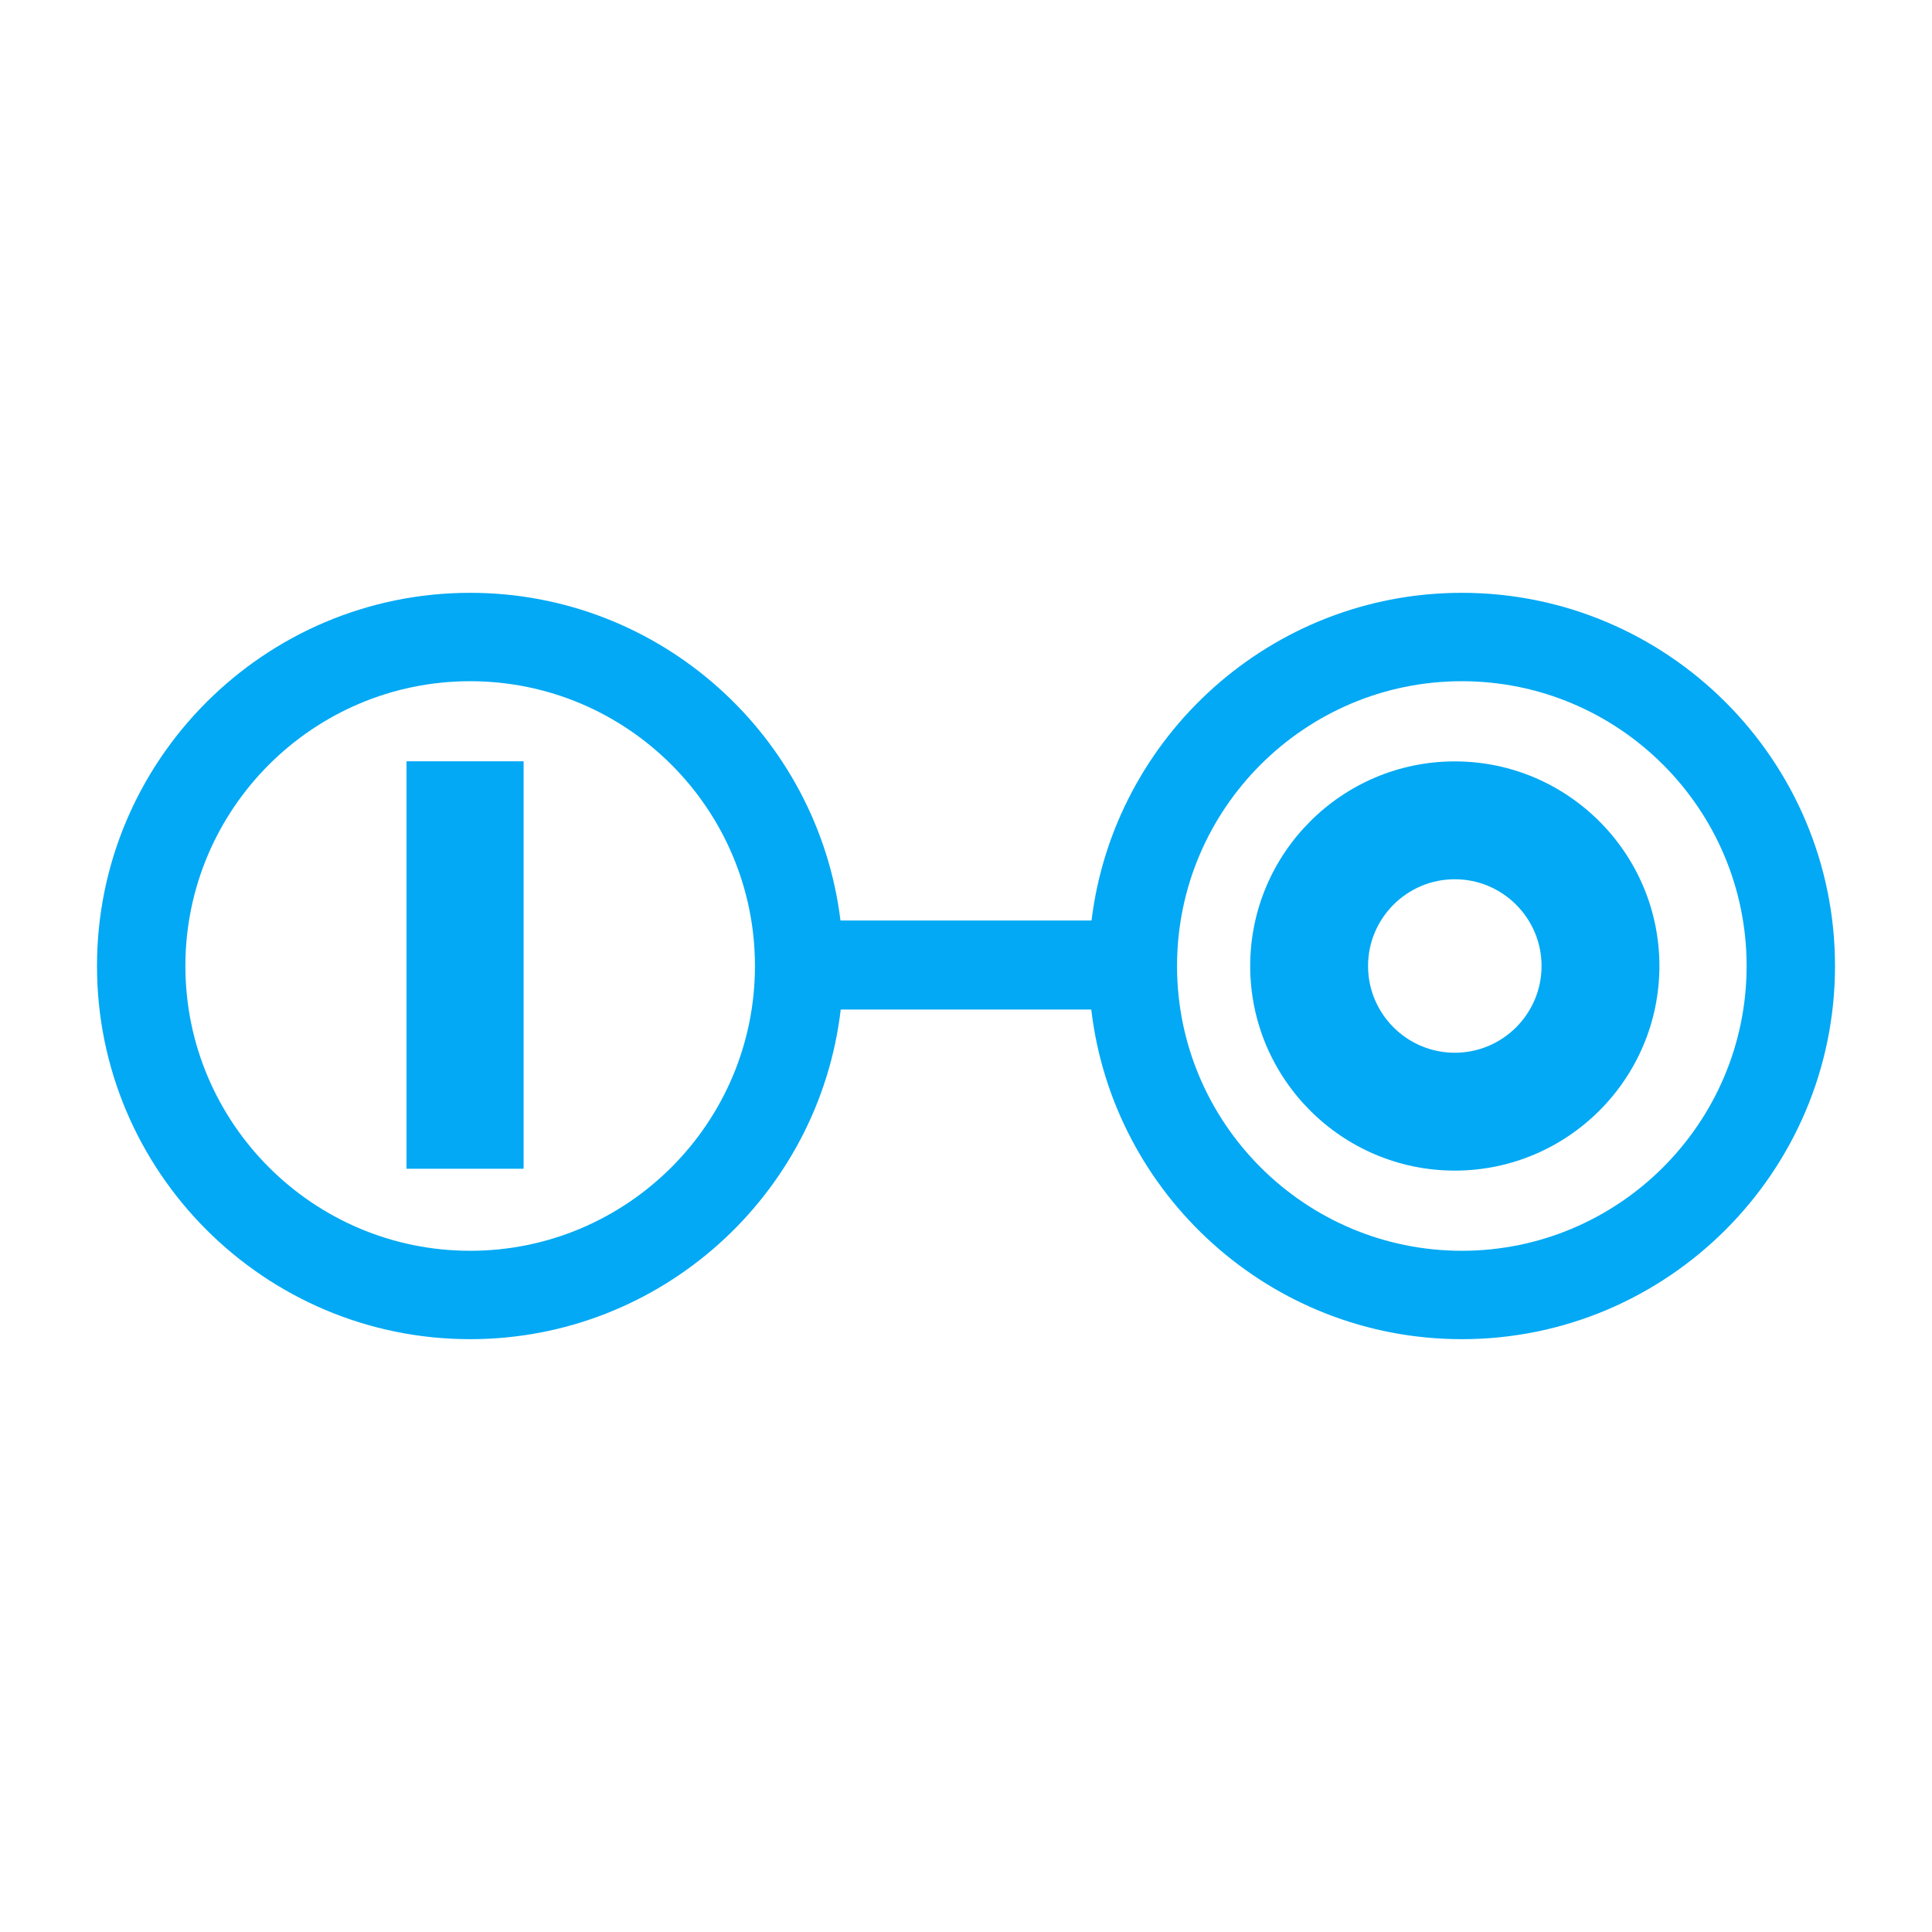
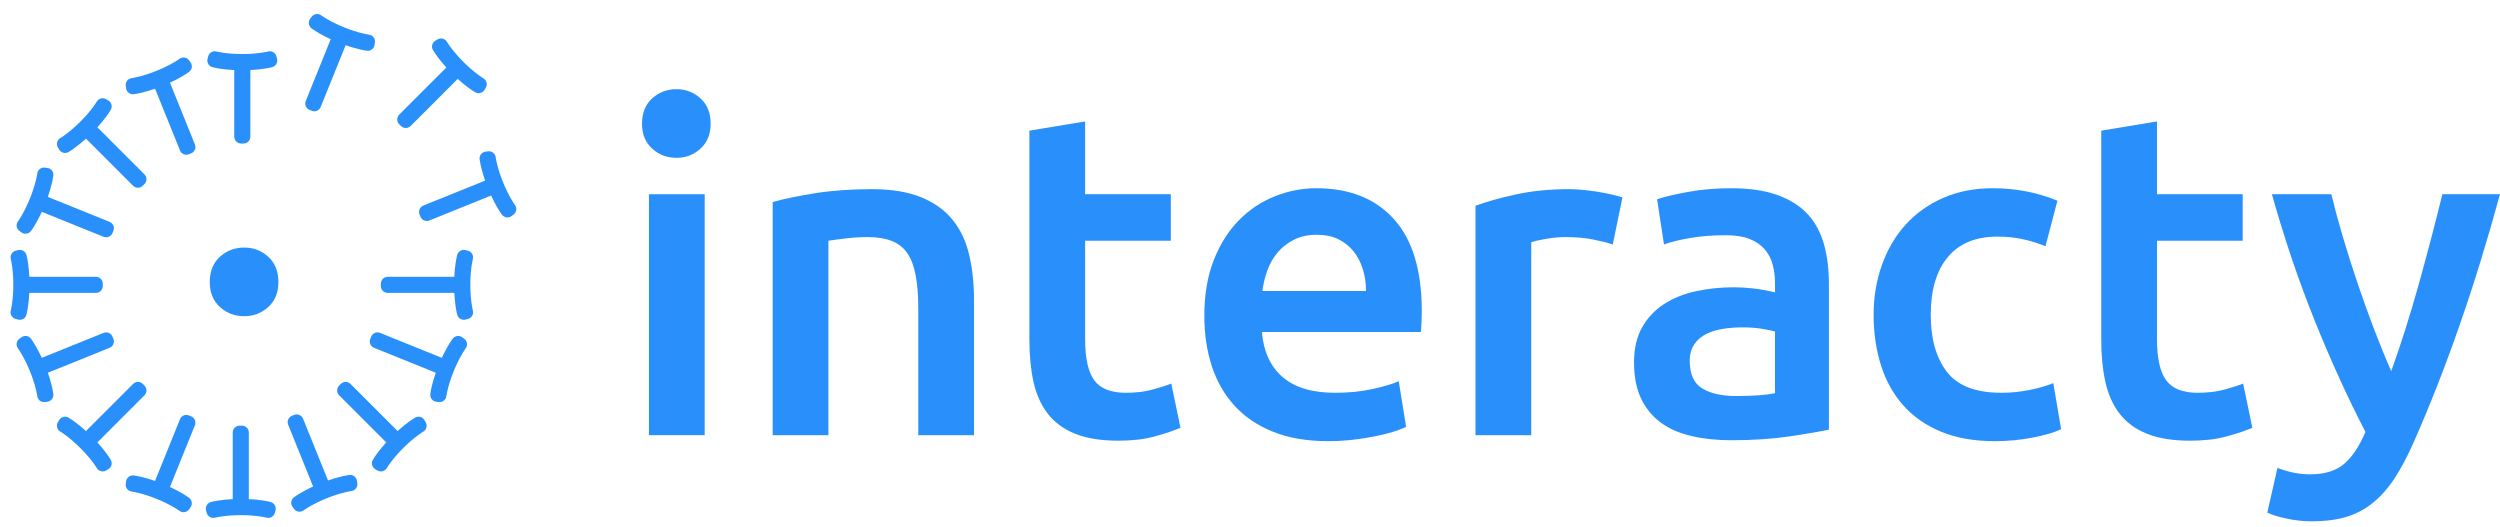
- <svg xmlns="http://www.w3.org/2000/svg" version="1.1" id="svg2" xml:space="preserve" width="550" height="550" viewBox="0 0 550 550">
-   <defs id="defs6" />
-   <g id="g10" transform="matrix(1.333333,0,0,-1.333333,-2,612.1521)">
-     <g id="g12" transform="scale(0.1)" style="fill:#03a9f4;fill-opacity:1">
-       <g id="g4515" transform="translate(207.085,1265.73)">
-         <path id="path26" style="fill:#03a9f4;fill-opacity:1;fill-rule:nonzero;stroke:none" d="m 675.883,830 h 250 v 870 h -250 z" />
-         <path id="path28" style="fill:#03a9f4;fill-opacity:1;fill-rule:nonzero;stroke:none" d="m 2929.06,654.859 c -335.29,0 -608.05,272.77 -608.05,608.051 0,335.28 272.76,608.05 608.05,608.05 335.28,0 608.04,-272.77 608.04,-608.05 0,-335.281 -272.76,-608.051 -608.04,-608.051 z m -2117.29,0 c -335.286,0 -608.047,272.77 -608.047,608.051 0,335.28 272.761,608.05 608.047,608.05 335.28,0 608.04,-272.77 608.04,-608.05 0,-335.281 -272.76,-608.051 -608.04,-608.051 z M 2929.06,2059.68 c -406.46,0 -742.57,-305.99 -790.64,-699.68 h -536.01 c -48.07,393.69 -384.18,699.68 -790.64,699.68 C 372.426,2059.68 15,1702.26 15,1262.91 15,823.57 372.426,466.141 811.77,466.141 c 407.9,0 744.99,308.168 791.17,703.859 h 534.95 c 46.18,-395.691 383.27,-703.859 791.17,-703.859 439.34,0 796.77,357.429 796.77,796.769 0,439.35 -357.43,796.77 -796.77,796.77" />
-         <path id="path30" style="fill:#03a9f4;fill-opacity:1;fill-rule:nonzero;stroke:none" d="m 2914.06,1077.7 c -102.13,0 -185.22,83.08 -185.22,185.21 0,102.13 83.09,185.22 185.22,185.22 102.13,0 185.21,-83.09 185.21,-185.22 0,-102.13 -83.08,-185.21 -185.21,-185.21 z m 0,622.06 c -240.88,0 -436.85,-195.98 -436.85,-436.85 0,-240.88 195.97,-436.84 436.85,-436.84 240.88,0 436.84,195.96 436.84,436.84 0,240.87 -195.96,436.85 -436.84,436.85" />
-       </g>
-     </g>
-   </g>
+ <svg xmlns="http://www.w3.org/2000/svg" width="204" height="43" viewBox="0 0 204 43" fill="none">
+   <path d="M55.207 12.879C55.959 12.879 56.61 12.628 57.162 12.127C57.713 11.626 57.989 10.949 57.989 10.097C57.989 9.22 57.713 8.53 57.162 8.029C56.61 7.528 55.959 7.277 55.207 7.277C54.43 7.277 53.766 7.528 53.215 8.029C52.663 8.53 52.388 9.22 52.388 10.097C52.388 10.949 52.663 11.626 53.215 12.127C53.766 12.628 54.43 12.879 55.207 12.879Z" fill="#2990FB" />
+   <path d="M57.503 35.51V15.849H52.954V35.51H57.503Z" fill="#2990FB" />
+   <path d="M67.6 35.51V19.645C67.901 19.595 68.365 19.533 68.991 19.457C69.618 19.382 70.219 19.345 70.796 19.345C71.573 19.345 72.231 19.451 72.769 19.664C73.308 19.877 73.734 20.216 74.048 20.679C74.361 21.143 74.586 21.744 74.724 22.484C74.862 23.223 74.931 24.119 74.931 25.172V35.51H79.48V24.457C79.48 23.129 79.348 21.907 79.085 20.792C78.822 19.677 78.371 18.724 77.732 17.935C77.093 17.146 76.234 16.532 75.157 16.093C74.079 15.654 72.738 15.435 71.134 15.435C69.43 15.435 67.876 15.548 66.472 15.773C65.069 15.999 63.929 16.237 63.051 16.488V35.51H67.6Z" fill="#2990FB" />
+   <path d="M91.252 35.961C92.405 35.961 93.408 35.842 94.26 35.604C95.112 35.366 95.801 35.134 96.327 34.908L95.576 31.299C95.2 31.45 94.692 31.613 94.053 31.788C93.414 31.963 92.681 32.051 91.854 32.051C90.651 32.051 89.799 31.713 89.297 31.036C88.796 30.359 88.546 29.232 88.546 27.653V19.645H95.538V15.848H88.546V9.909L83.997 10.661V27.69C83.997 28.994 84.11 30.153 84.335 31.168C84.561 32.183 84.949 33.047 85.501 33.762C86.052 34.476 86.797 35.021 87.737 35.397C88.677 35.773 89.849 35.961 91.252 35.961Z" fill="#2990FB" />
+   <path fill-rule="evenodd" clip-rule="evenodd" d="M110.379 35.886C109.727 35.961 109.063 35.999 108.386 35.999C106.657 35.999 105.153 35.742 103.875 35.228C102.597 34.714 101.544 34 100.717 33.085C99.89 32.17 99.276 31.093 98.875 29.852C98.474 28.611 98.274 27.252 98.274 25.773C98.274 24.044 98.53 22.528 99.044 21.224C99.558 19.921 100.241 18.837 101.093 17.973C101.945 17.108 102.923 16.456 104.025 16.018C105.128 15.579 106.256 15.36 107.409 15.36C110.115 15.36 112.227 16.199 113.743 17.879C115.259 19.558 116.018 22.064 116.018 25.397C116.018 25.648 116.011 25.93 115.999 26.243C115.986 26.556 115.967 26.838 115.942 27.089H102.973C103.098 28.668 103.656 29.89 104.646 30.754C105.636 31.619 107.07 32.051 108.95 32.051C110.053 32.051 111.062 31.951 111.976 31.75C112.891 31.55 113.612 31.337 114.138 31.111L114.739 34.833C114.489 34.959 114.144 35.09 113.706 35.228C113.267 35.366 112.766 35.491 112.202 35.604C111.638 35.717 111.03 35.811 110.379 35.886ZM103.009 23.743H111.467C111.467 23.117 111.38 22.521 111.204 21.957C111.029 21.394 110.772 20.905 110.434 20.491C110.095 20.078 109.682 19.752 109.193 19.514C108.704 19.276 108.122 19.157 107.445 19.157C106.743 19.157 106.129 19.288 105.603 19.552C105.077 19.815 104.632 20.159 104.268 20.585C103.905 21.011 103.623 21.5 103.422 22.052C103.222 22.603 103.084 23.167 103.009 23.743Z" fill="#2990FB" />
+   <path d="M124.949 35.51V19.758C125.174 19.683 125.569 19.595 126.133 19.495C126.697 19.395 127.23 19.345 127.731 19.345C128.608 19.345 129.379 19.414 130.043 19.552C130.707 19.689 131.227 19.821 131.603 19.946L132.392 16.112C132.167 16.037 131.866 15.955 131.49 15.867C131.114 15.78 130.726 15.704 130.325 15.642C129.924 15.579 129.523 15.529 129.122 15.491C128.721 15.454 128.37 15.435 128.069 15.435C126.465 15.435 125.005 15.579 123.69 15.867C122.374 16.156 121.277 16.463 120.4 16.788V35.51H124.949Z" fill="#2990FB" />
+   <path fill-rule="evenodd" clip-rule="evenodd" d="M146.063 35.604C144.647 35.817 143.049 35.923 141.27 35.923C140.092 35.923 139.014 35.811 138.037 35.585C137.059 35.359 136.226 34.996 135.537 34.495C134.848 33.994 134.309 33.342 133.92 32.54C133.532 31.738 133.338 30.748 133.338 29.57C133.338 28.442 133.557 27.49 133.995 26.713C134.434 25.936 135.029 25.303 135.781 24.815C136.533 24.326 137.404 23.975 138.394 23.762C139.384 23.549 140.418 23.442 141.495 23.442C141.997 23.442 142.523 23.474 143.074 23.536C143.626 23.599 144.215 23.706 144.841 23.856V23.104C144.841 22.578 144.778 22.076 144.653 21.6C144.528 21.124 144.308 20.704 143.995 20.341C143.682 19.978 143.268 19.696 142.755 19.495C142.241 19.295 141.596 19.194 140.819 19.194C139.766 19.194 138.801 19.27 137.924 19.42C137.047 19.57 136.332 19.746 135.781 19.946L135.217 16.262C135.794 16.062 136.633 15.861 137.736 15.661C138.839 15.46 140.017 15.36 141.27 15.36C142.773 15.36 144.039 15.548 145.067 15.924C146.094 16.3 146.915 16.826 147.529 17.503C148.143 18.179 148.582 19 148.845 19.965C149.108 20.93 149.239 21.989 149.239 23.142V35.059C148.538 35.209 147.479 35.391 146.063 35.604ZM138.899 31.694C139.576 32.108 140.491 32.314 141.644 32.314C143.047 32.314 144.112 32.239 144.839 32.089V27.051C144.589 26.976 144.225 26.901 143.749 26.826C143.273 26.75 142.746 26.713 142.17 26.713C141.669 26.713 141.161 26.75 140.648 26.826C140.134 26.901 139.67 27.039 139.257 27.239C138.843 27.44 138.511 27.722 138.26 28.085C138.01 28.448 137.884 28.906 137.884 29.457C137.884 30.535 138.223 31.28 138.899 31.694Z" fill="#2990FB" />
+   <path d="M162.774 35.999C163.852 35.999 164.899 35.898 165.914 35.698C166.929 35.497 167.687 35.272 168.188 35.021L167.549 31.262C166.997 31.487 166.346 31.675 165.594 31.826C164.842 31.976 164.078 32.051 163.301 32.051C161.221 32.051 159.742 31.481 158.865 30.341C157.988 29.201 157.549 27.653 157.549 25.698C157.549 23.668 158.013 22.095 158.94 20.98C159.867 19.865 161.221 19.307 163 19.307C163.752 19.307 164.46 19.382 165.124 19.533C165.788 19.683 166.383 19.871 166.91 20.097L167.887 16.375C166.233 15.698 164.479 15.36 162.624 15.36C161.12 15.36 159.767 15.623 158.564 16.149C157.361 16.676 156.34 17.402 155.5 18.33C154.661 19.257 154.015 20.354 153.564 21.619C153.113 22.885 152.887 24.244 152.887 25.698C152.887 27.177 153.088 28.549 153.489 29.814C153.89 31.08 154.498 32.17 155.312 33.085C156.127 34 157.154 34.714 158.395 35.228C159.635 35.742 161.095 35.999 162.774 35.999Z" fill="#2990FB" />
+   <path d="M178.717 35.961C179.87 35.961 180.873 35.842 181.725 35.604C182.577 35.366 183.266 35.134 183.792 34.908L183.04 31.299C182.664 31.45 182.157 31.613 181.518 31.788C180.879 31.963 180.146 32.051 179.319 32.051C178.116 32.051 177.264 31.713 176.762 31.036C176.261 30.359 176.01 29.232 176.01 27.653V19.645H183.003V15.848H176.01V9.909L171.462 10.661V27.69C171.462 28.994 171.574 30.153 171.8 31.168C172.026 32.183 172.414 33.047 172.965 33.762C173.517 34.476 174.262 35.021 175.202 35.397C176.142 35.773 177.314 35.961 178.717 35.961Z" fill="#2990FB" />
+   <path d="M188.659 42.54C189.712 42.54 190.639 42.421 191.441 42.183C192.243 41.945 192.97 41.562 193.621 41.036C194.273 40.51 194.862 39.846 195.388 39.044C195.915 38.242 196.428 37.277 196.93 36.149C199.611 30.084 201.967 23.317 203.997 15.849H199.298C198.721 18.204 198.082 20.642 197.381 23.16C196.679 25.679 195.927 28.054 195.125 30.285C194.649 29.207 194.173 28.041 193.697 26.788C193.22 25.535 192.769 24.276 192.343 23.01C191.917 21.744 191.522 20.498 191.159 19.27C190.796 18.042 190.489 16.901 190.238 15.849H185.388C186.416 19.508 187.588 22.966 188.903 26.224C190.219 29.483 191.591 32.49 193.02 35.247C192.519 36.425 191.936 37.296 191.272 37.859C190.608 38.423 189.687 38.705 188.509 38.705C187.631 38.705 186.742 38.53 185.84 38.179L185.012 41.826C185.363 42.001 185.883 42.164 186.573 42.314C187.262 42.465 187.957 42.54 188.659 42.54Z" fill="#2990FB" />
+   <path d="M19.936 25.802C20.688 25.802 21.34 25.552 21.891 25.05C22.442 24.549 22.718 23.872 22.718 23.02C22.718 22.143 22.442 21.454 21.891 20.953C21.34 20.451 20.688 20.201 19.936 20.201C19.159 20.201 18.495 20.451 17.944 20.953C17.392 21.454 17.117 22.143 17.117 23.02C17.117 23.872 17.392 24.549 17.944 25.05C18.495 25.552 19.159 25.802 19.936 25.802Z" fill="#2990FB" />
+   <path d="M21.816 4.215C21.796 4.22 21.771 4.225 21.742 4.231L21.617 4.255C21.529 4.271 21.433 4.287 21.327 4.303C20.866 4.369 20.339 4.409 19.756 4.409C19.178 4.409 18.66 4.37 18.209 4.304C18.053 4.281 17.917 4.257 17.802 4.232L17.678 4.205C17.372 4.122 17.067 4.301 16.989 4.599L16.937 4.796C16.859 5.091 17.03 5.397 17.326 5.479L17.392 5.496C17.522 5.529 17.705 5.566 17.951 5.604L18.059 5.62C18.351 5.662 18.67 5.693 19.013 5.712L19.115 5.717L19.115 11.151C19.115 11.458 19.362 11.711 19.672 11.711H19.871L19.904 11.71C20.198 11.693 20.428 11.447 20.428 11.151L20.428 5.716C20.85 5.695 21.236 5.656 21.585 5.603L21.713 5.583C21.937 5.546 22.103 5.51 22.21 5.481C22.508 5.401 22.682 5.097 22.607 4.801L22.556 4.604C22.483 4.316 22.199 4.137 21.911 4.193L21.816 4.215Z" fill="#2990FB" />
+   <path d="M10.825 6.363L10.877 6.354C10.996 6.332 11.133 6.302 11.289 6.264C11.742 6.153 12.245 5.993 12.785 5.775C13.321 5.558 13.787 5.327 14.18 5.098C14.293 5.031 14.394 4.969 14.481 4.912L14.624 4.814L14.635 4.807C14.888 4.615 15.238 4.668 15.422 4.915L15.544 5.077C15.727 5.322 15.683 5.669 15.439 5.857L15.385 5.897C15.276 5.976 15.12 6.079 14.907 6.206L14.812 6.262C14.557 6.41 14.274 6.558 13.962 6.705L13.87 6.747L15.905 11.786C16.02 12.07 15.886 12.397 15.599 12.513L15.414 12.588L15.383 12.599C15.104 12.693 14.799 12.552 14.688 12.277L12.652 7.238C12.253 7.377 11.88 7.485 11.537 7.567L11.41 7.596C11.189 7.646 11.021 7.674 10.911 7.688C10.605 7.725 10.33 7.508 10.289 7.206L10.262 7.004C10.222 6.71 10.418 6.438 10.707 6.382L10.825 6.363Z" fill="#2990FB" />
+   <path d="M17.623 42.225L17.676 42.214C17.794 42.189 17.933 42.165 18.091 42.142C18.552 42.076 19.079 42.036 19.662 42.036C20.24 42.036 20.758 42.075 21.209 42.141C21.339 42.16 21.455 42.18 21.557 42.2L21.7 42.231L21.739 42.24C22.046 42.323 22.351 42.143 22.429 41.845L22.481 41.649C22.559 41.354 22.388 41.048 22.092 40.965L22.026 40.948C21.896 40.916 21.713 40.879 21.467 40.841L21.359 40.825C21.067 40.783 20.748 40.752 20.405 40.733L20.303 40.728L20.303 35.294C20.303 34.987 20.056 34.734 19.746 34.734H19.547L19.514 34.735C19.22 34.752 18.99 34.998 18.99 35.294L18.99 40.729C18.568 40.749 18.182 40.789 17.833 40.842L17.705 40.862C17.481 40.899 17.315 40.935 17.208 40.964C16.91 41.044 16.736 41.348 16.811 41.643L16.862 41.841C16.935 42.129 17.219 42.308 17.507 42.251L17.623 42.225Z" fill="#2990FB" />
+   <path d="M28.616 40.078C28.596 40.081 28.571 40.085 28.541 40.091L28.417 40.115C28.329 40.133 28.234 40.155 28.13 40.18C27.677 40.291 27.174 40.452 26.634 40.67C26.098 40.886 25.632 41.117 25.239 41.347C25.103 41.426 24.985 41.5 24.888 41.566L24.784 41.638C24.531 41.829 24.181 41.777 23.997 41.53L23.875 41.367C23.692 41.123 23.736 40.775 23.98 40.588L24.034 40.547C24.143 40.468 24.299 40.365 24.512 40.238L24.607 40.183C24.862 40.035 25.145 39.886 25.457 39.74L25.549 39.697L23.514 34.659C23.399 34.374 23.533 34.047 23.82 33.931L24.005 33.857L24.036 33.845C24.315 33.751 24.62 33.893 24.731 34.167L26.767 39.206C27.166 39.067 27.539 38.959 27.882 38.877L28.009 38.848C28.23 38.799 28.398 38.77 28.508 38.756C28.814 38.719 29.089 38.936 29.13 39.238L29.157 39.44C29.197 39.734 29.001 40.007 28.712 40.062L28.616 40.078Z" fill="#2990FB" />
+   <path d="M0.896 25.266L0.908 25.213C0.932 25.096 0.956 24.957 0.979 24.799C1.045 24.337 1.085 23.81 1.085 23.228C1.085 22.65 1.046 22.131 0.98 21.681C0.961 21.551 0.941 21.434 0.921 21.333L0.894 21.207L0.881 21.15C0.798 20.844 0.978 20.539 1.276 20.46L1.473 20.408C1.767 20.331 2.073 20.502 2.156 20.798L2.173 20.863C2.205 20.993 2.243 21.177 2.28 21.422L2.296 21.531C2.338 21.823 2.37 22.141 2.388 22.485L2.393 22.587L7.827 22.587C8.134 22.587 8.387 22.834 8.387 23.143V23.343L8.386 23.376C8.369 23.67 8.123 23.9 7.827 23.9L2.392 23.899C2.372 24.322 2.332 24.708 2.279 25.057L2.259 25.185C2.222 25.409 2.186 25.575 2.157 25.682C2.077 25.98 1.773 26.154 1.478 26.078L1.28 26.028C0.993 25.955 0.813 25.671 0.87 25.382L0.896 25.266Z" fill="#2990FB" />
+   <path d="M4.891 11.286L4.974 11.235C4.991 11.223 5.012 11.21 5.038 11.193L5.143 11.122C5.216 11.071 5.296 11.014 5.381 10.95C5.755 10.671 6.155 10.327 6.567 9.915C6.976 9.506 7.315 9.111 7.587 8.747C7.681 8.62 7.76 8.506 7.824 8.408L7.892 8.301C8.05 8.026 8.392 7.937 8.659 8.093L8.835 8.195C9.098 8.348 9.193 8.686 9.042 8.953L9.008 9.012C8.939 9.126 8.836 9.283 8.689 9.483L8.624 9.571C8.446 9.807 8.244 10.055 8.014 10.311L7.946 10.386L11.788 14.229C12.005 14.446 12.009 14.799 11.79 15.018L11.649 15.159L11.625 15.182C11.405 15.378 11.069 15.366 10.86 15.157L7.016 11.314C6.703 11.598 6.402 11.843 6.119 12.052L6.014 12.128C5.829 12.261 5.686 12.353 5.59 12.408C5.323 12.562 4.985 12.47 4.829 12.208L4.725 12.032C4.574 11.777 4.647 11.45 4.891 11.286Z" fill="#2990FB" />
+   <path d="M14.574 41.638C14.561 41.629 14.546 41.619 14.53 41.608L14.423 41.539C14.348 41.491 14.264 41.44 14.172 41.387C13.769 41.152 13.295 40.917 12.755 40.699C12.219 40.483 11.724 40.325 11.282 40.218C11.128 40.18 10.993 40.152 10.877 40.131L10.777 40.114L10.752 40.111C10.437 40.073 10.222 39.792 10.261 39.486L10.286 39.284C10.325 38.982 10.598 38.762 10.903 38.797L10.97 38.805C11.103 38.824 11.287 38.858 11.529 38.915L11.635 38.941C11.922 39.012 12.229 39.102 12.554 39.213L12.651 39.246L14.686 34.208C14.801 33.924 15.125 33.782 15.412 33.898L15.597 33.973L15.627 33.986C15.894 34.112 16.015 34.426 15.904 34.7L13.868 39.739C14.251 39.917 14.595 40.098 14.898 40.277L15.009 40.344C15.203 40.463 15.344 40.558 15.432 40.625C15.678 40.811 15.726 41.158 15.545 41.404L15.424 41.568C15.249 41.807 14.919 41.867 14.672 41.706L14.574 41.638Z" fill="#2990FB" />
+   <path d="M4.992 35.263L5.038 35.292C5.138 35.358 5.253 35.439 5.381 35.535C5.755 35.815 6.155 36.159 6.567 36.571C6.976 36.979 7.315 37.374 7.587 37.739L7.676 37.861C7.718 37.92 7.756 37.975 7.791 38.027L7.871 38.15L7.892 38.184C8.05 38.459 8.392 38.548 8.659 38.393L8.835 38.291C9.098 38.137 9.193 37.8 9.042 37.532L9.008 37.474C8.939 37.359 8.836 37.203 8.689 37.002L8.624 36.914C8.446 36.678 8.244 36.431 8.014 36.175L7.946 36.099L11.788 32.257C12.005 32.04 12.009 31.686 11.79 31.467L11.649 31.326L11.625 31.304C11.405 31.108 11.069 31.119 10.86 31.328L7.016 35.172C6.703 34.888 6.402 34.642 6.119 34.433L6.014 34.357C5.829 34.225 5.686 34.133 5.59 34.077C5.323 33.923 4.985 34.016 4.829 34.278L4.725 34.453C4.574 34.708 4.647 35.035 4.891 35.2L4.992 35.263Z" fill="#2990FB" />
+   <path d="M3.042 14.156L3.032 14.219C3.029 14.239 3.025 14.264 3.019 14.293L2.995 14.418C2.977 14.506 2.955 14.601 2.93 14.705C2.819 15.158 2.658 15.661 2.44 16.201C2.224 16.737 1.993 17.203 1.763 17.596C1.697 17.709 1.634 17.81 1.578 17.897L1.506 18.003L1.472 18.051C1.281 18.304 1.333 18.654 1.58 18.838L1.743 18.96C1.987 19.143 2.335 19.099 2.522 18.855L2.563 18.801C2.641 18.692 2.745 18.536 2.872 18.323L2.927 18.228C3.075 17.973 3.224 17.69 3.37 17.378L3.413 17.286L8.451 19.321C8.735 19.436 9.062 19.302 9.178 19.015L9.253 18.83L9.265 18.799C9.359 18.52 9.217 18.215 8.943 18.104L3.903 16.068C4.043 15.669 4.151 15.296 4.232 14.953L4.261 14.826C4.311 14.605 4.34 14.437 4.353 14.327C4.391 14.021 4.174 13.746 3.872 13.705L3.669 13.678C3.364 13.637 3.082 13.849 3.042 14.156Z" fill="#2990FB" />
+   <path d="M1.463 28.423L1.5 28.474C1.512 28.491 1.526 28.512 1.542 28.537C1.609 28.637 1.683 28.757 1.764 28.895C1.998 29.298 2.233 29.772 2.451 30.312C2.668 30.848 2.825 31.343 2.933 31.785C2.964 31.913 2.989 32.029 3.008 32.13L3.034 32.275L3.04 32.315C3.078 32.63 3.358 32.845 3.664 32.806L3.866 32.781C4.169 32.742 4.388 32.469 4.354 32.164L4.345 32.097C4.326 31.964 4.292 31.78 4.235 31.538L4.21 31.432C4.139 31.145 4.049 30.838 3.938 30.512L3.904 30.416L8.942 28.381C9.227 28.266 9.369 27.942 9.253 27.655L9.178 27.47L9.165 27.439C9.038 27.173 8.725 27.052 8.45 27.163L3.411 29.199C3.253 28.858 3.093 28.549 2.933 28.271L2.873 28.169C2.723 27.916 2.604 27.739 2.526 27.635C2.34 27.389 1.992 27.341 1.747 27.522L1.582 27.643C1.334 27.825 1.279 28.174 1.463 28.423Z" fill="#2990FB" />
+   <path d="M38.568 25.266L38.557 25.213C38.533 25.096 38.509 24.957 38.486 24.799C38.419 24.337 38.38 23.81 38.38 23.228C38.38 22.65 38.419 22.131 38.485 21.681C38.504 21.551 38.524 21.434 38.544 21.333L38.571 21.207L38.584 21.15C38.667 20.844 38.487 20.539 38.189 20.46L37.992 20.408C37.697 20.331 37.392 20.502 37.309 20.798L37.292 20.863C37.26 20.993 37.222 21.177 37.185 21.422L37.169 21.531C37.127 21.823 37.095 22.141 37.076 22.485L37.071 22.587L31.637 22.587C31.331 22.587 31.078 22.834 31.078 23.143V23.343L31.079 23.376C31.096 23.67 31.342 23.9 31.637 23.9L37.073 23.9C37.093 24.322 37.133 24.708 37.185 25.057L37.206 25.185C37.243 25.409 37.279 25.575 37.307 25.682C37.388 25.98 37.692 26.154 37.987 26.078L38.185 26.028C38.472 25.955 38.651 25.671 38.595 25.382L38.568 25.266Z" fill="#2990FB" />
+   <path d="M34.469 35.263L34.424 35.292C34.323 35.358 34.208 35.439 34.08 35.535C33.707 35.815 33.306 36.159 32.894 36.571C32.485 36.979 32.147 37.374 31.875 37.739L31.785 37.861C31.743 37.92 31.705 37.975 31.67 38.027L31.576 38.173L31.57 38.184C31.411 38.459 31.069 38.548 30.803 38.393L30.627 38.291C30.363 38.137 30.268 37.8 30.419 37.532L30.453 37.474C30.522 37.359 30.626 37.203 30.772 37.002L30.838 36.914C31.015 36.678 31.218 36.431 31.447 36.175L31.516 36.099L27.673 32.257C27.456 32.04 27.452 31.686 27.671 31.467L27.812 31.326L27.836 31.304C28.057 31.108 28.392 31.119 28.602 31.328L32.445 35.172C32.758 34.888 33.059 34.642 33.343 34.433L33.448 34.357C33.633 34.225 33.775 34.133 33.871 34.077C34.139 33.923 34.477 34.016 34.632 34.278L34.736 34.453C34.888 34.708 34.814 35.035 34.57 35.2L34.469 35.263Z" fill="#2990FB" />
+   <path d="M38.001 28.423L37.965 28.474C37.953 28.491 37.939 28.512 37.922 28.537C37.856 28.637 37.781 28.757 37.701 28.895C37.466 29.298 37.232 29.772 37.014 30.312C36.797 30.848 36.639 31.343 36.532 31.785C36.501 31.913 36.476 32.029 36.456 32.13L36.431 32.275L36.425 32.315C36.387 32.63 36.106 32.845 35.8 32.806L35.598 32.781C35.296 32.742 35.076 32.469 35.111 32.164L35.12 32.097C35.138 31.964 35.172 31.78 35.229 31.538L35.255 31.432C35.326 31.145 35.416 30.838 35.527 30.512L35.56 30.416L30.522 28.381C30.238 28.266 30.096 27.942 30.212 27.655L30.287 27.47L30.3 27.439C30.426 27.173 30.74 27.052 31.014 27.163L36.053 29.199C36.211 28.858 36.371 28.549 36.532 28.271L36.591 28.169C36.741 27.916 36.86 27.739 36.939 27.635C37.125 27.389 37.472 27.341 37.718 27.522L37.882 27.643C38.13 27.825 38.185 28.174 38.001 28.423Z" fill="#2990FB" />
+   <path d="M30.149 2.835L30.031 2.816L29.978 2.807C29.86 2.785 29.722 2.756 29.567 2.717C29.114 2.606 28.61 2.446 28.07 2.228C27.534 2.011 27.069 1.78 26.676 1.551C26.562 1.484 26.462 1.422 26.375 1.365L26.253 1.283L26.221 1.26C25.968 1.068 25.618 1.121 25.433 1.368L25.311 1.531C25.128 1.775 25.173 2.122 25.416 2.31L25.471 2.35C25.579 2.429 25.735 2.532 25.949 2.659L26.043 2.715C26.298 2.863 26.582 3.011 26.893 3.158L26.986 3.2L24.95 8.239C24.835 8.523 24.97 8.85 25.257 8.966L25.442 9.041L25.473 9.052C25.752 9.147 26.057 9.005 26.168 8.731L28.204 3.691C28.603 3.83 28.976 3.938 29.319 4.02L29.445 4.049C29.667 4.099 29.834 4.127 29.944 4.141C30.25 4.178 30.526 3.961 30.566 3.659L30.594 3.457C30.633 3.163 30.438 2.891 30.149 2.835Z" fill="#2990FB" />
+   <path d="M36.502 3.465C36.513 3.483 36.526 3.504 36.543 3.529L36.614 3.635C36.665 3.708 36.722 3.788 36.786 3.873C37.065 4.246 37.41 4.647 37.821 5.059C38.23 5.468 38.625 5.806 38.99 6.078C39.116 6.173 39.23 6.252 39.328 6.316L39.435 6.384C39.71 6.542 39.799 6.884 39.644 7.151L39.541 7.327C39.388 7.59 39.051 7.685 38.783 7.534L38.724 7.5C38.61 7.431 38.453 7.327 38.253 7.181L38.165 7.116C37.929 6.938 37.682 6.736 37.425 6.506L37.35 6.438L33.508 10.28C33.291 10.497 32.937 10.501 32.718 10.282L32.577 10.141L32.554 10.117C32.359 9.897 32.37 9.561 32.579 9.351L36.422 5.508C36.138 5.195 35.893 4.894 35.684 4.61L35.608 4.505C35.475 4.321 35.384 4.178 35.328 4.082C35.174 3.815 35.266 3.476 35.528 3.321L35.704 3.217C35.959 3.065 36.286 3.139 36.45 3.383L36.502 3.465Z" fill="#2990FB" />
+   <path d="M40.459 12.91C40.462 12.926 40.465 12.944 40.469 12.963L40.493 13.088C40.511 13.175 40.532 13.271 40.558 13.375C40.669 13.828 40.829 14.331 41.047 14.871C41.264 15.407 41.495 15.873 41.725 16.266C41.804 16.402 41.878 16.519 41.944 16.617L42.016 16.721C42.207 16.974 42.155 17.324 41.908 17.508L41.745 17.63C41.501 17.813 41.153 17.769 40.966 17.525L40.925 17.471C40.846 17.362 40.743 17.206 40.616 16.993L40.561 16.898C40.413 16.643 40.264 16.36 40.118 16.048L40.075 15.956L35.037 17.991C34.752 18.106 34.425 17.972 34.309 17.685L34.235 17.5L34.223 17.469C34.129 17.189 34.27 16.885 34.545 16.774L39.584 14.738C39.445 14.339 39.337 13.966 39.255 13.623L39.226 13.496C39.177 13.274 39.148 13.107 39.134 12.997C39.097 12.691 39.314 12.416 39.616 12.375L39.818 12.348C40.112 12.308 40.385 12.504 40.44 12.793L40.459 12.91Z" fill="#2990FB" />
</svg>
